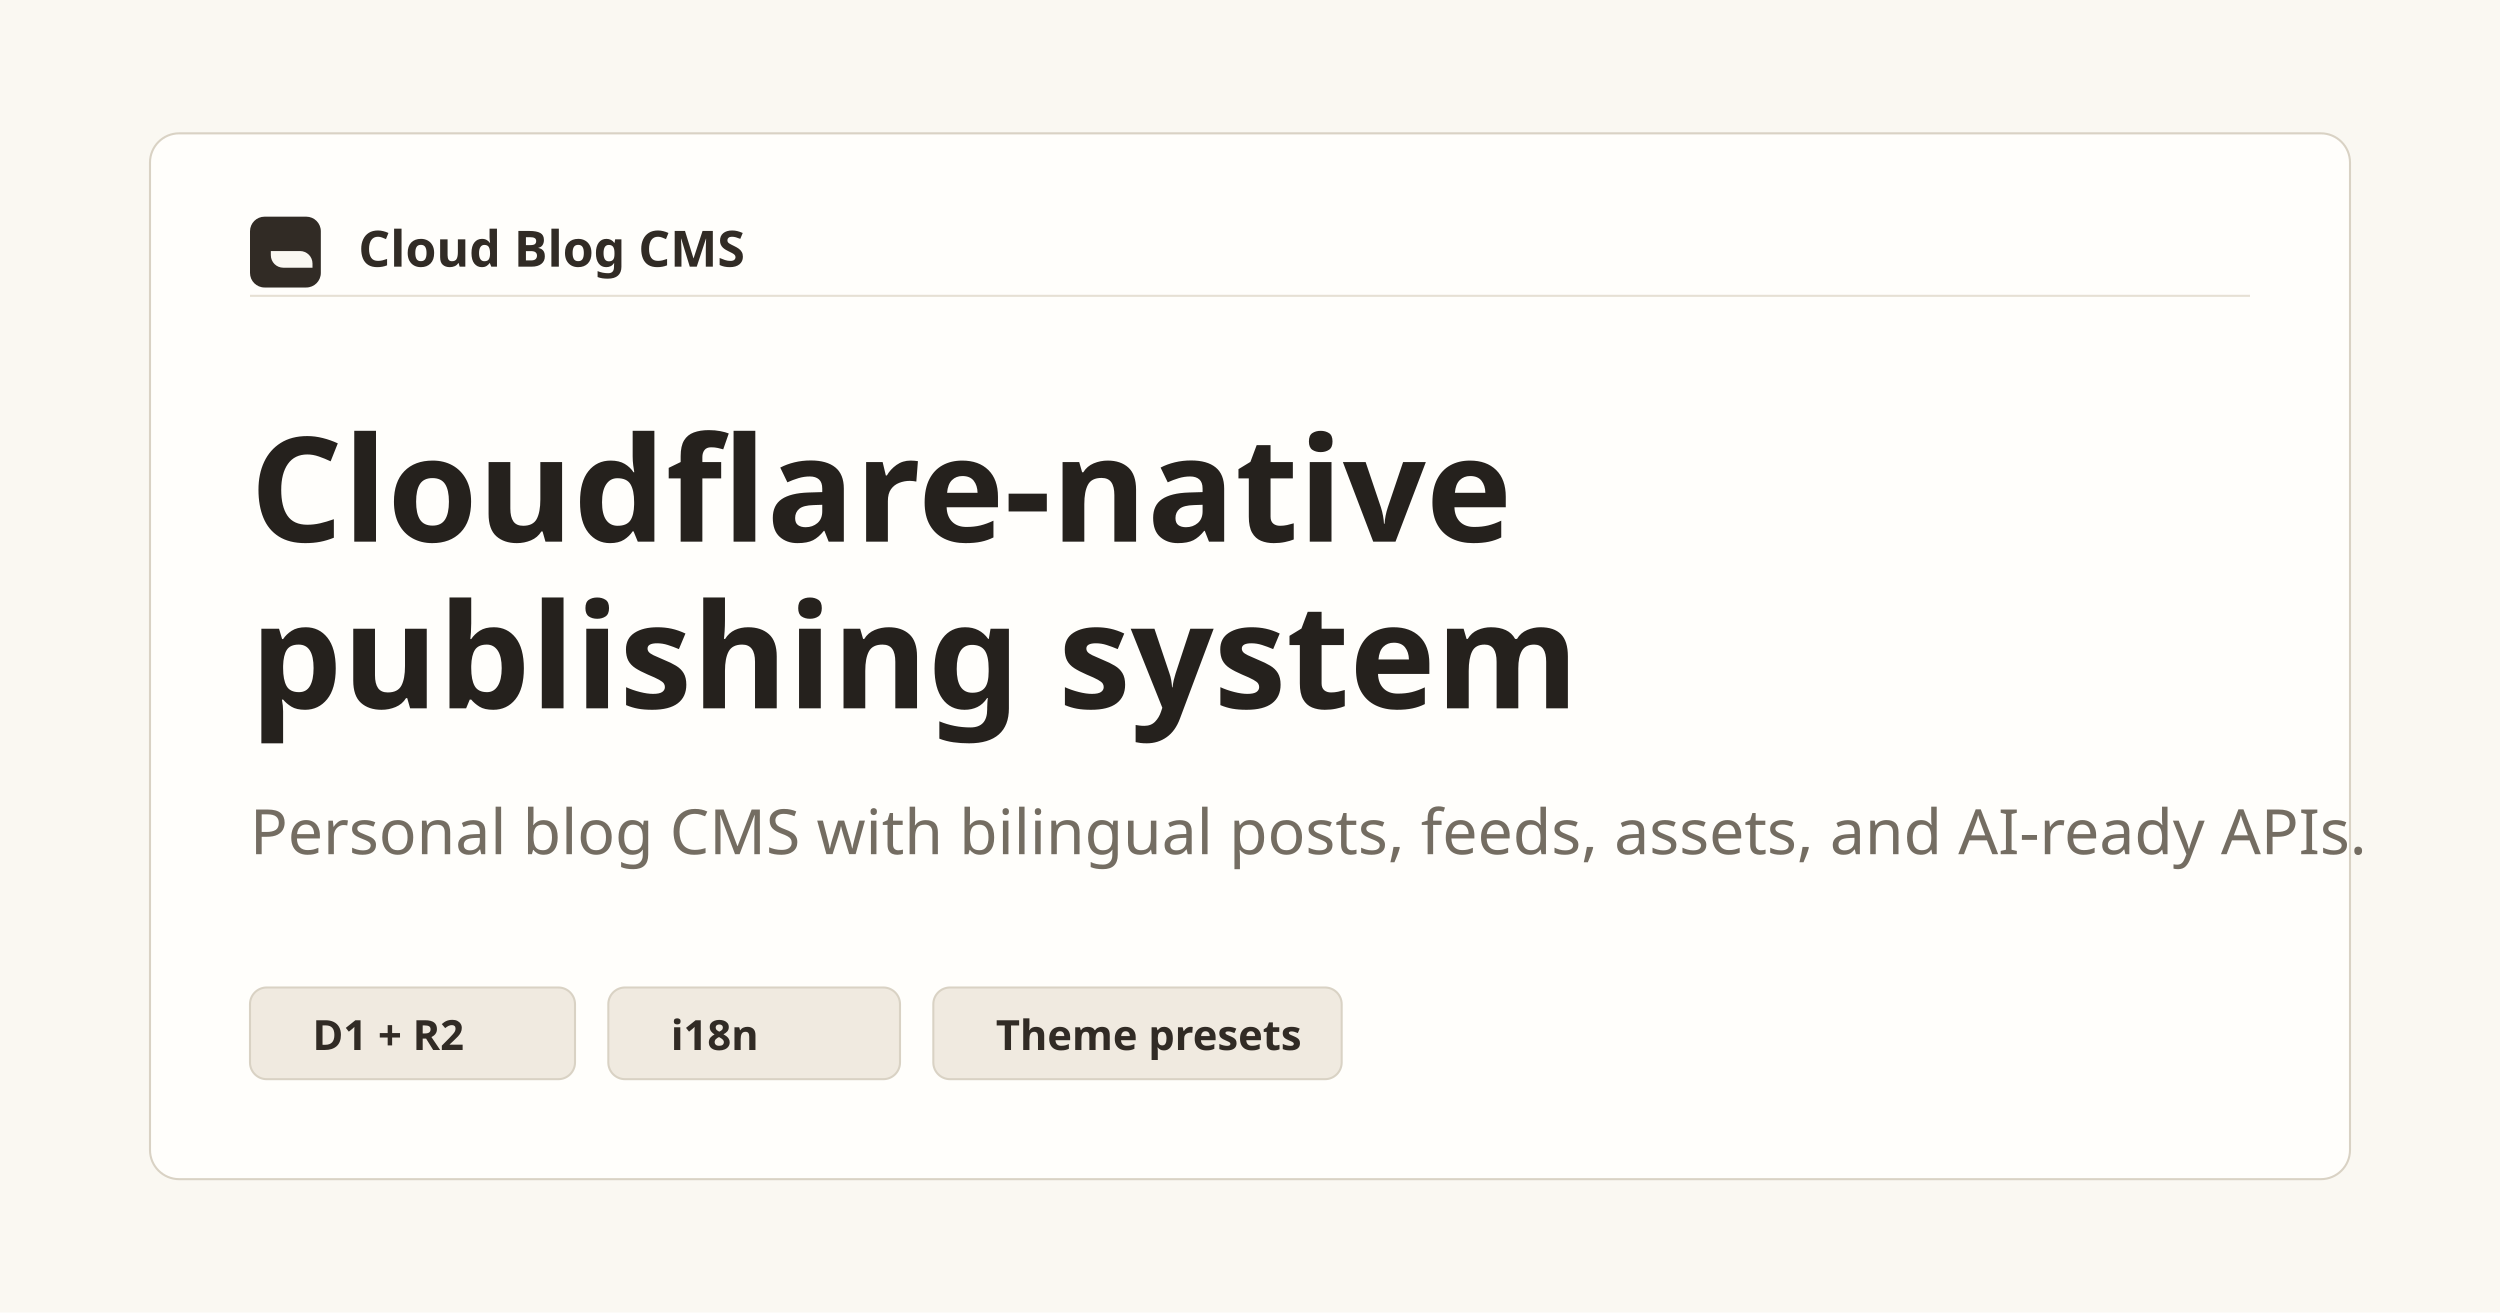
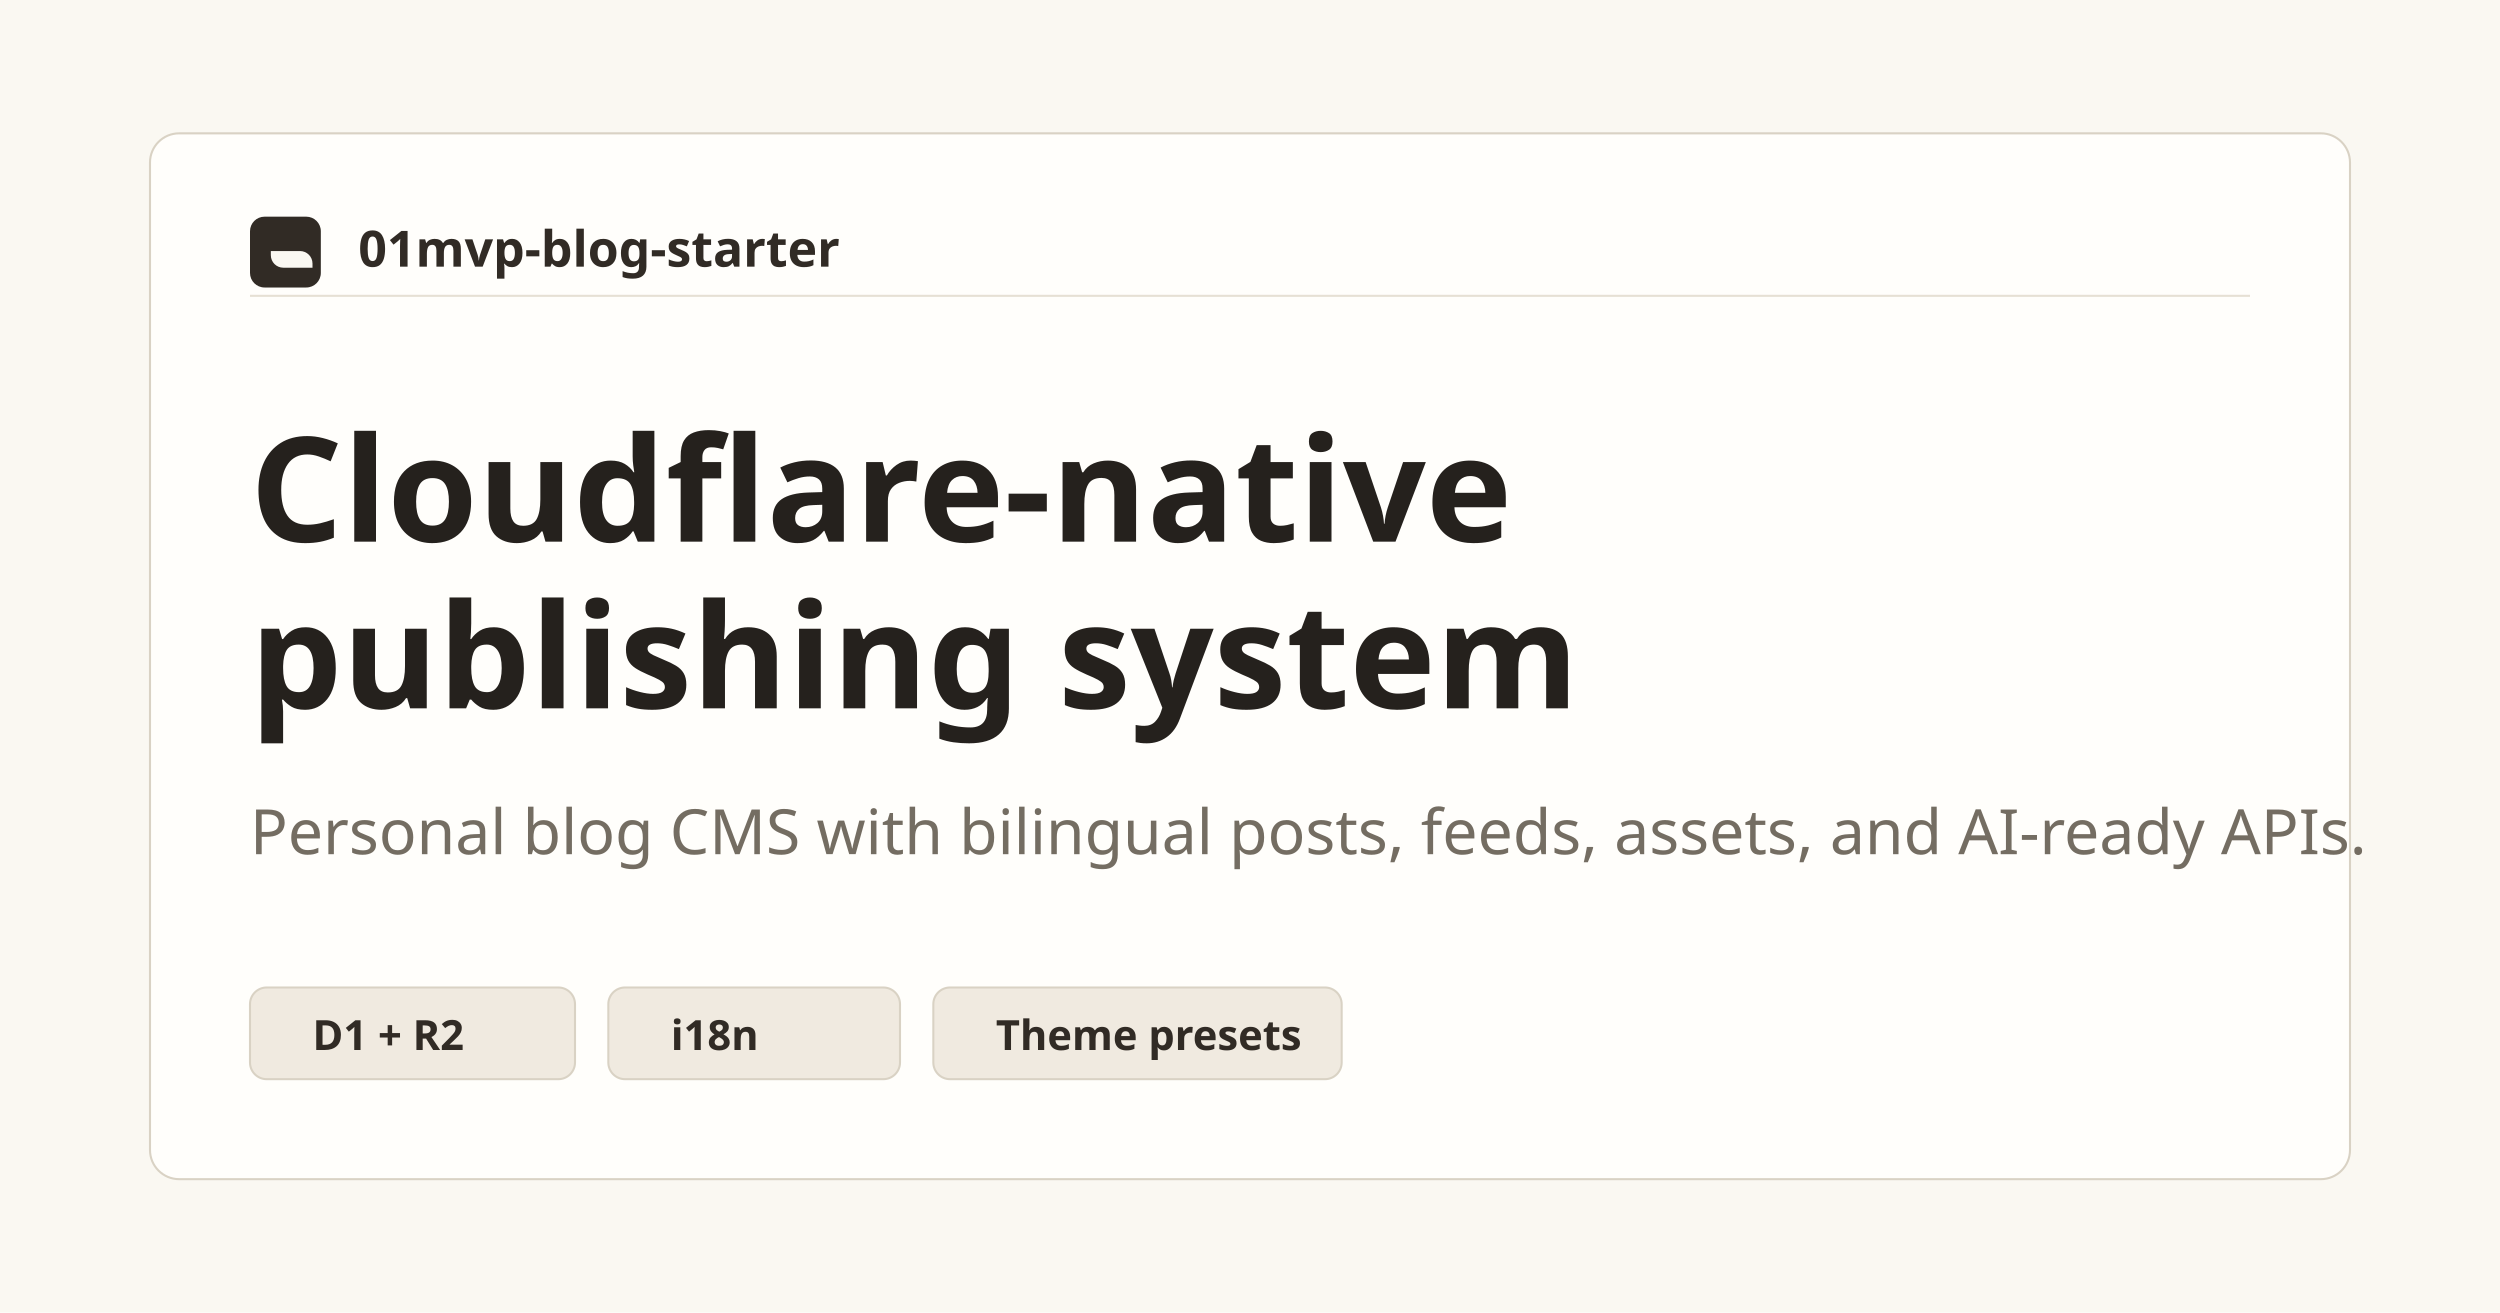
<svg xmlns="http://www.w3.org/2000/svg" width="1200" height="630" viewBox="0 0 1200 630" fill="none">
  <rect width="1200" height="630" fill="#FAF8F2" />
  <rect x="72" y="64" width="1056" height="502" rx="14" fill="#FFFEFB" stroke="#D9D2C4" />
  <path d="M120 142H1080" stroke="#E6E0D4" />
  <rect x="120" y="104" width="34" height="34" rx="7" fill="#312B25" />
  <path d="M130 120.5H144C147.314 120.5 150 123.186 150 126.5V128.5H136C132.686 128.5 130 125.814 130 122.5V120.5Z" fill="#FAF8F2" />
-   <text x="172" y="128" fill="#312B25" font-family="ui-sans-serif, system-ui, sans-serif" font-size="24" font-weight="650">Cloud Blog CMS</text>
+   <text x="172" y="128" fill="#312B25" font-family="ui-sans-serif, system-ui, sans-serif" font-size="24" font-weight="650">01mvp-blog-starter</text>
  <text x="120" y="260" fill="#25211D" font-family="ui-sans-serif, system-ui, sans-serif" font-size="70" font-weight="680">Cloudflare-native</text>
  <text x="120" y="340" fill="#25211D" font-family="ui-sans-serif, system-ui, sans-serif" font-size="70" font-weight="680">publishing system</text>
  <text x="120" y="410" fill="#746D62" font-family="ui-sans-serif, system-ui, sans-serif" font-size="30" font-weight="450">Personal blog CMS with bilingual posts, feeds, assets, and AI-ready APIs.</text>
  <rect x="120" y="474" width="156" height="44" rx="8" fill="#F0EAE0" stroke="#D9D2C4" />
  <text x="150" y="504" fill="#312B25" font-family="ui-sans-serif, system-ui, sans-serif" font-size="20" font-weight="600">D1 + R2</text>
  <rect x="292" y="474" width="140" height="44" rx="8" fill="#F0EAE0" stroke="#D9D2C4" />
  <text x="322" y="504" fill="#312B25" font-family="ui-sans-serif, system-ui, sans-serif" font-size="20" font-weight="600">i18n</text>
  <rect x="448" y="474" width="196" height="44" rx="8" fill="#F0EAE0" stroke="#D9D2C4" />
  <text x="478" y="504" fill="#312B25" font-family="ui-sans-serif, system-ui, sans-serif" font-size="20" font-weight="600">Theme presets</text>
</svg>
